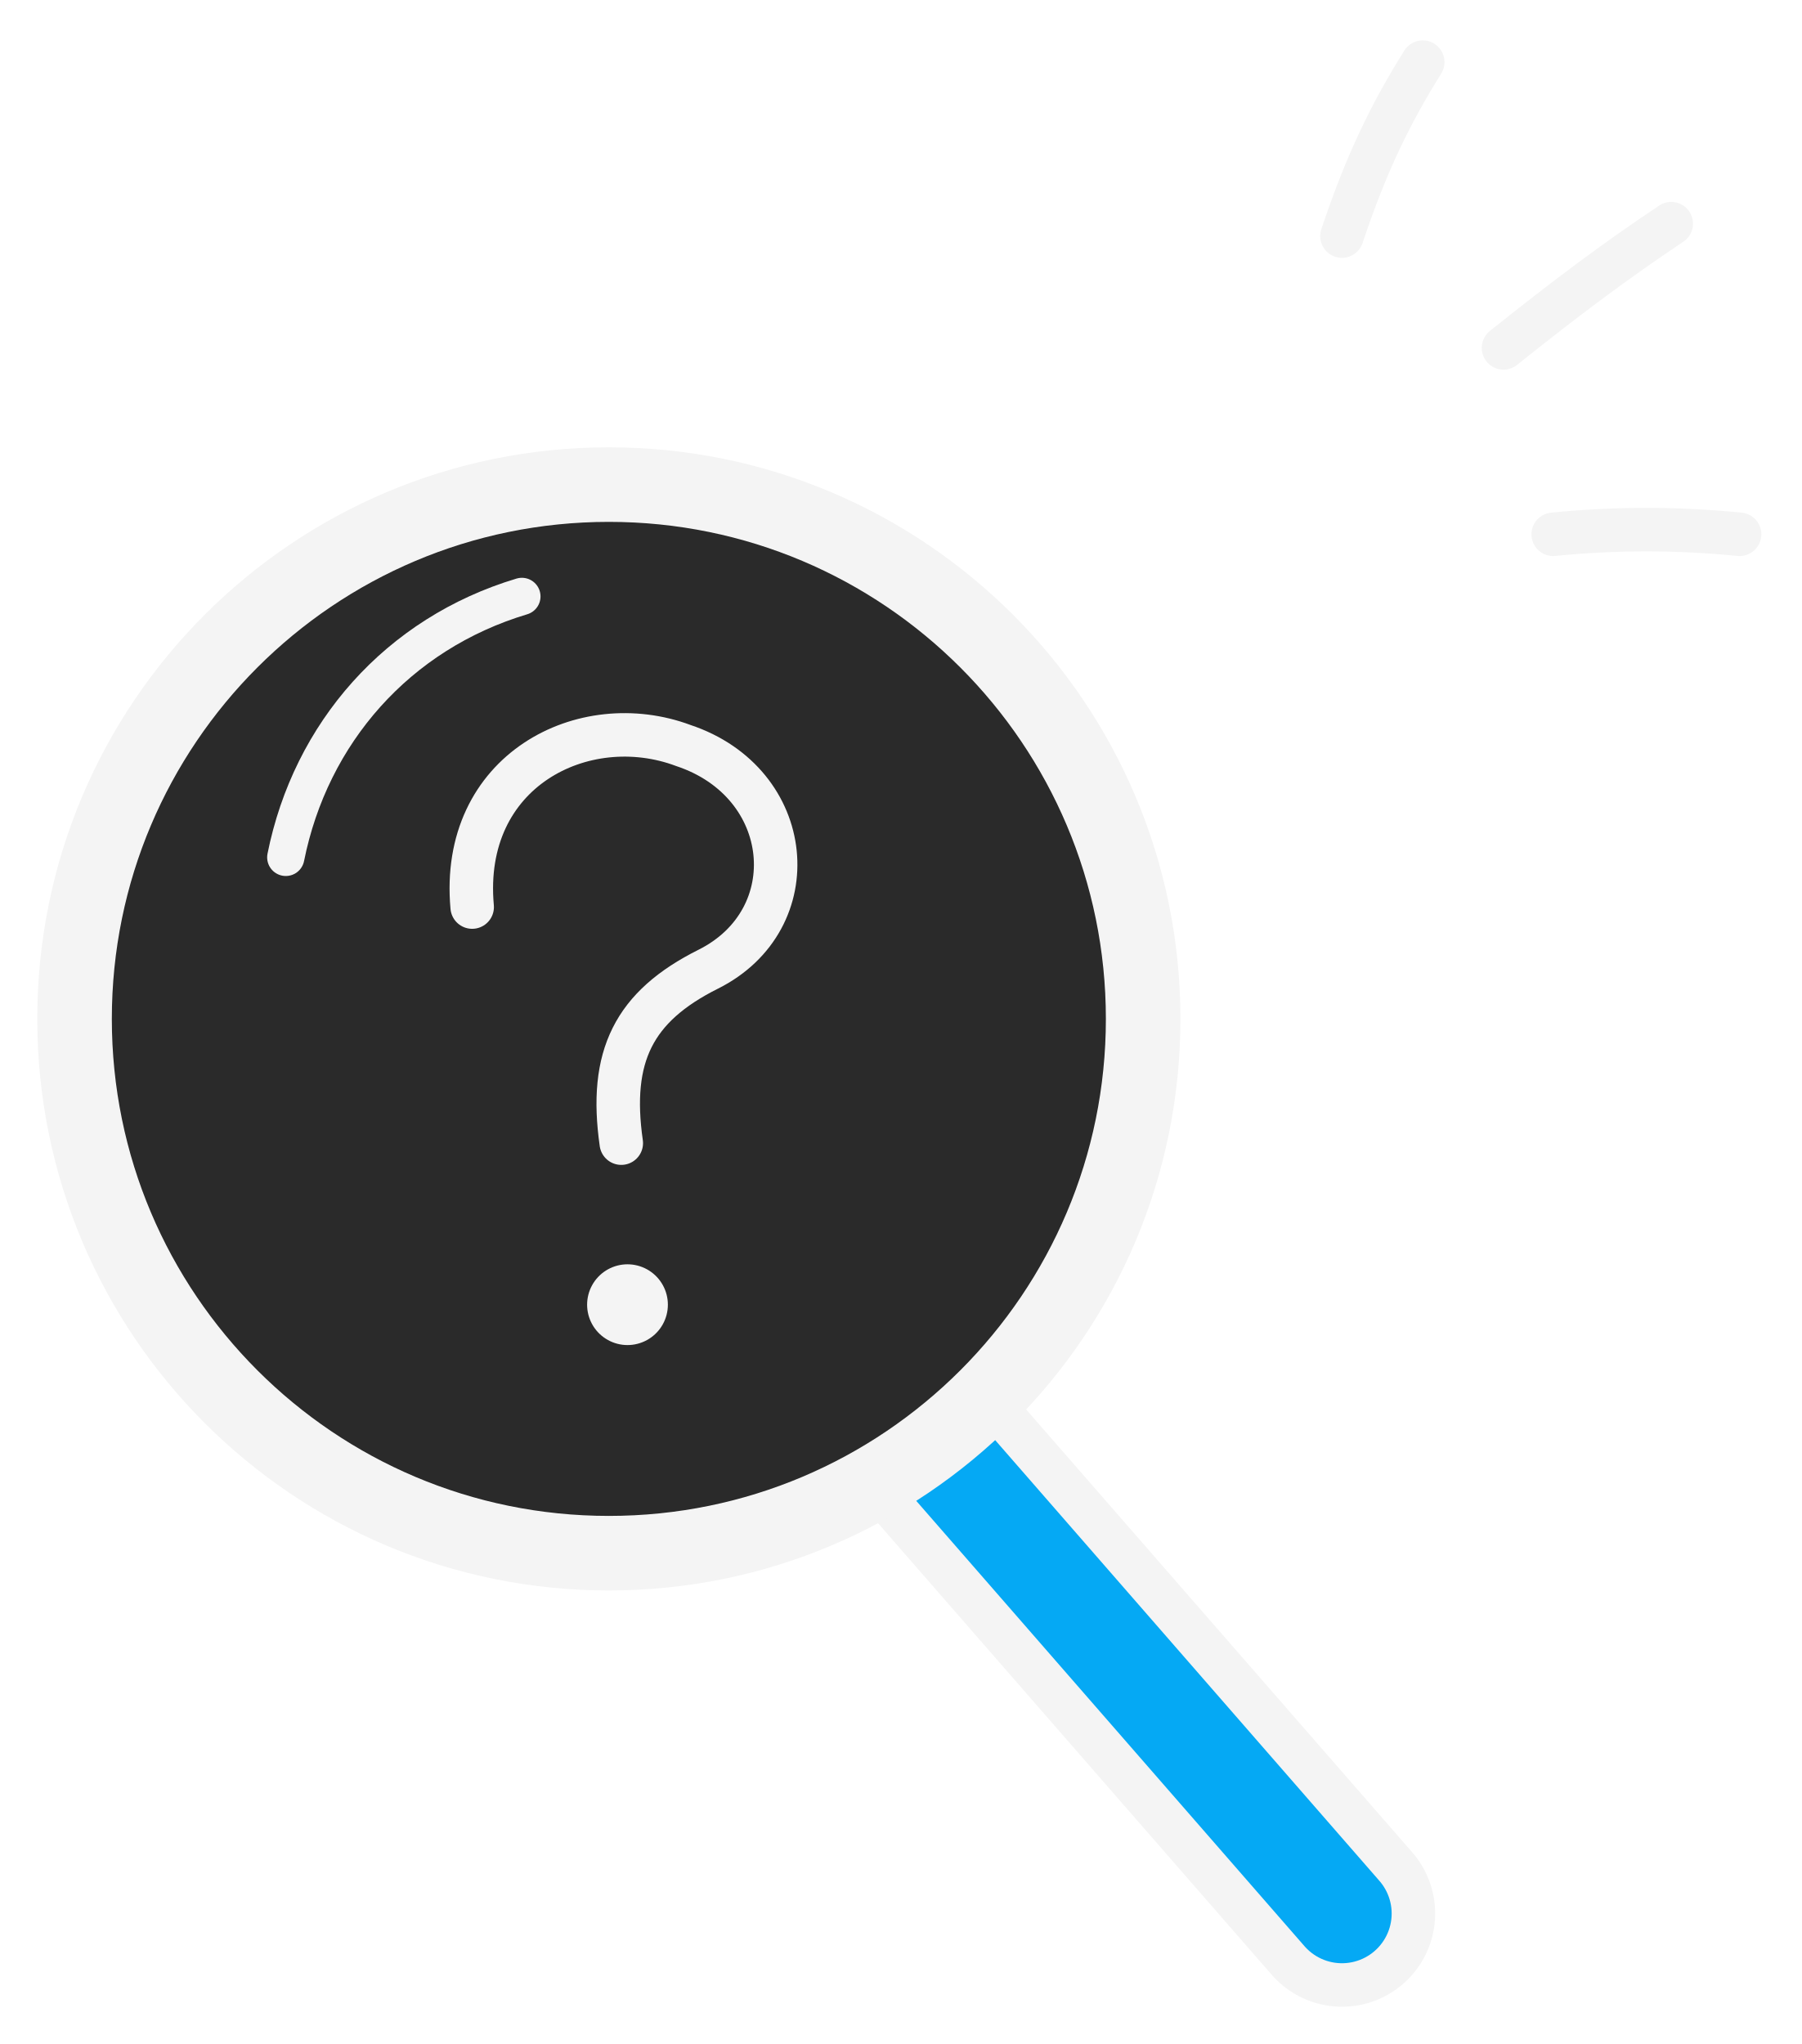
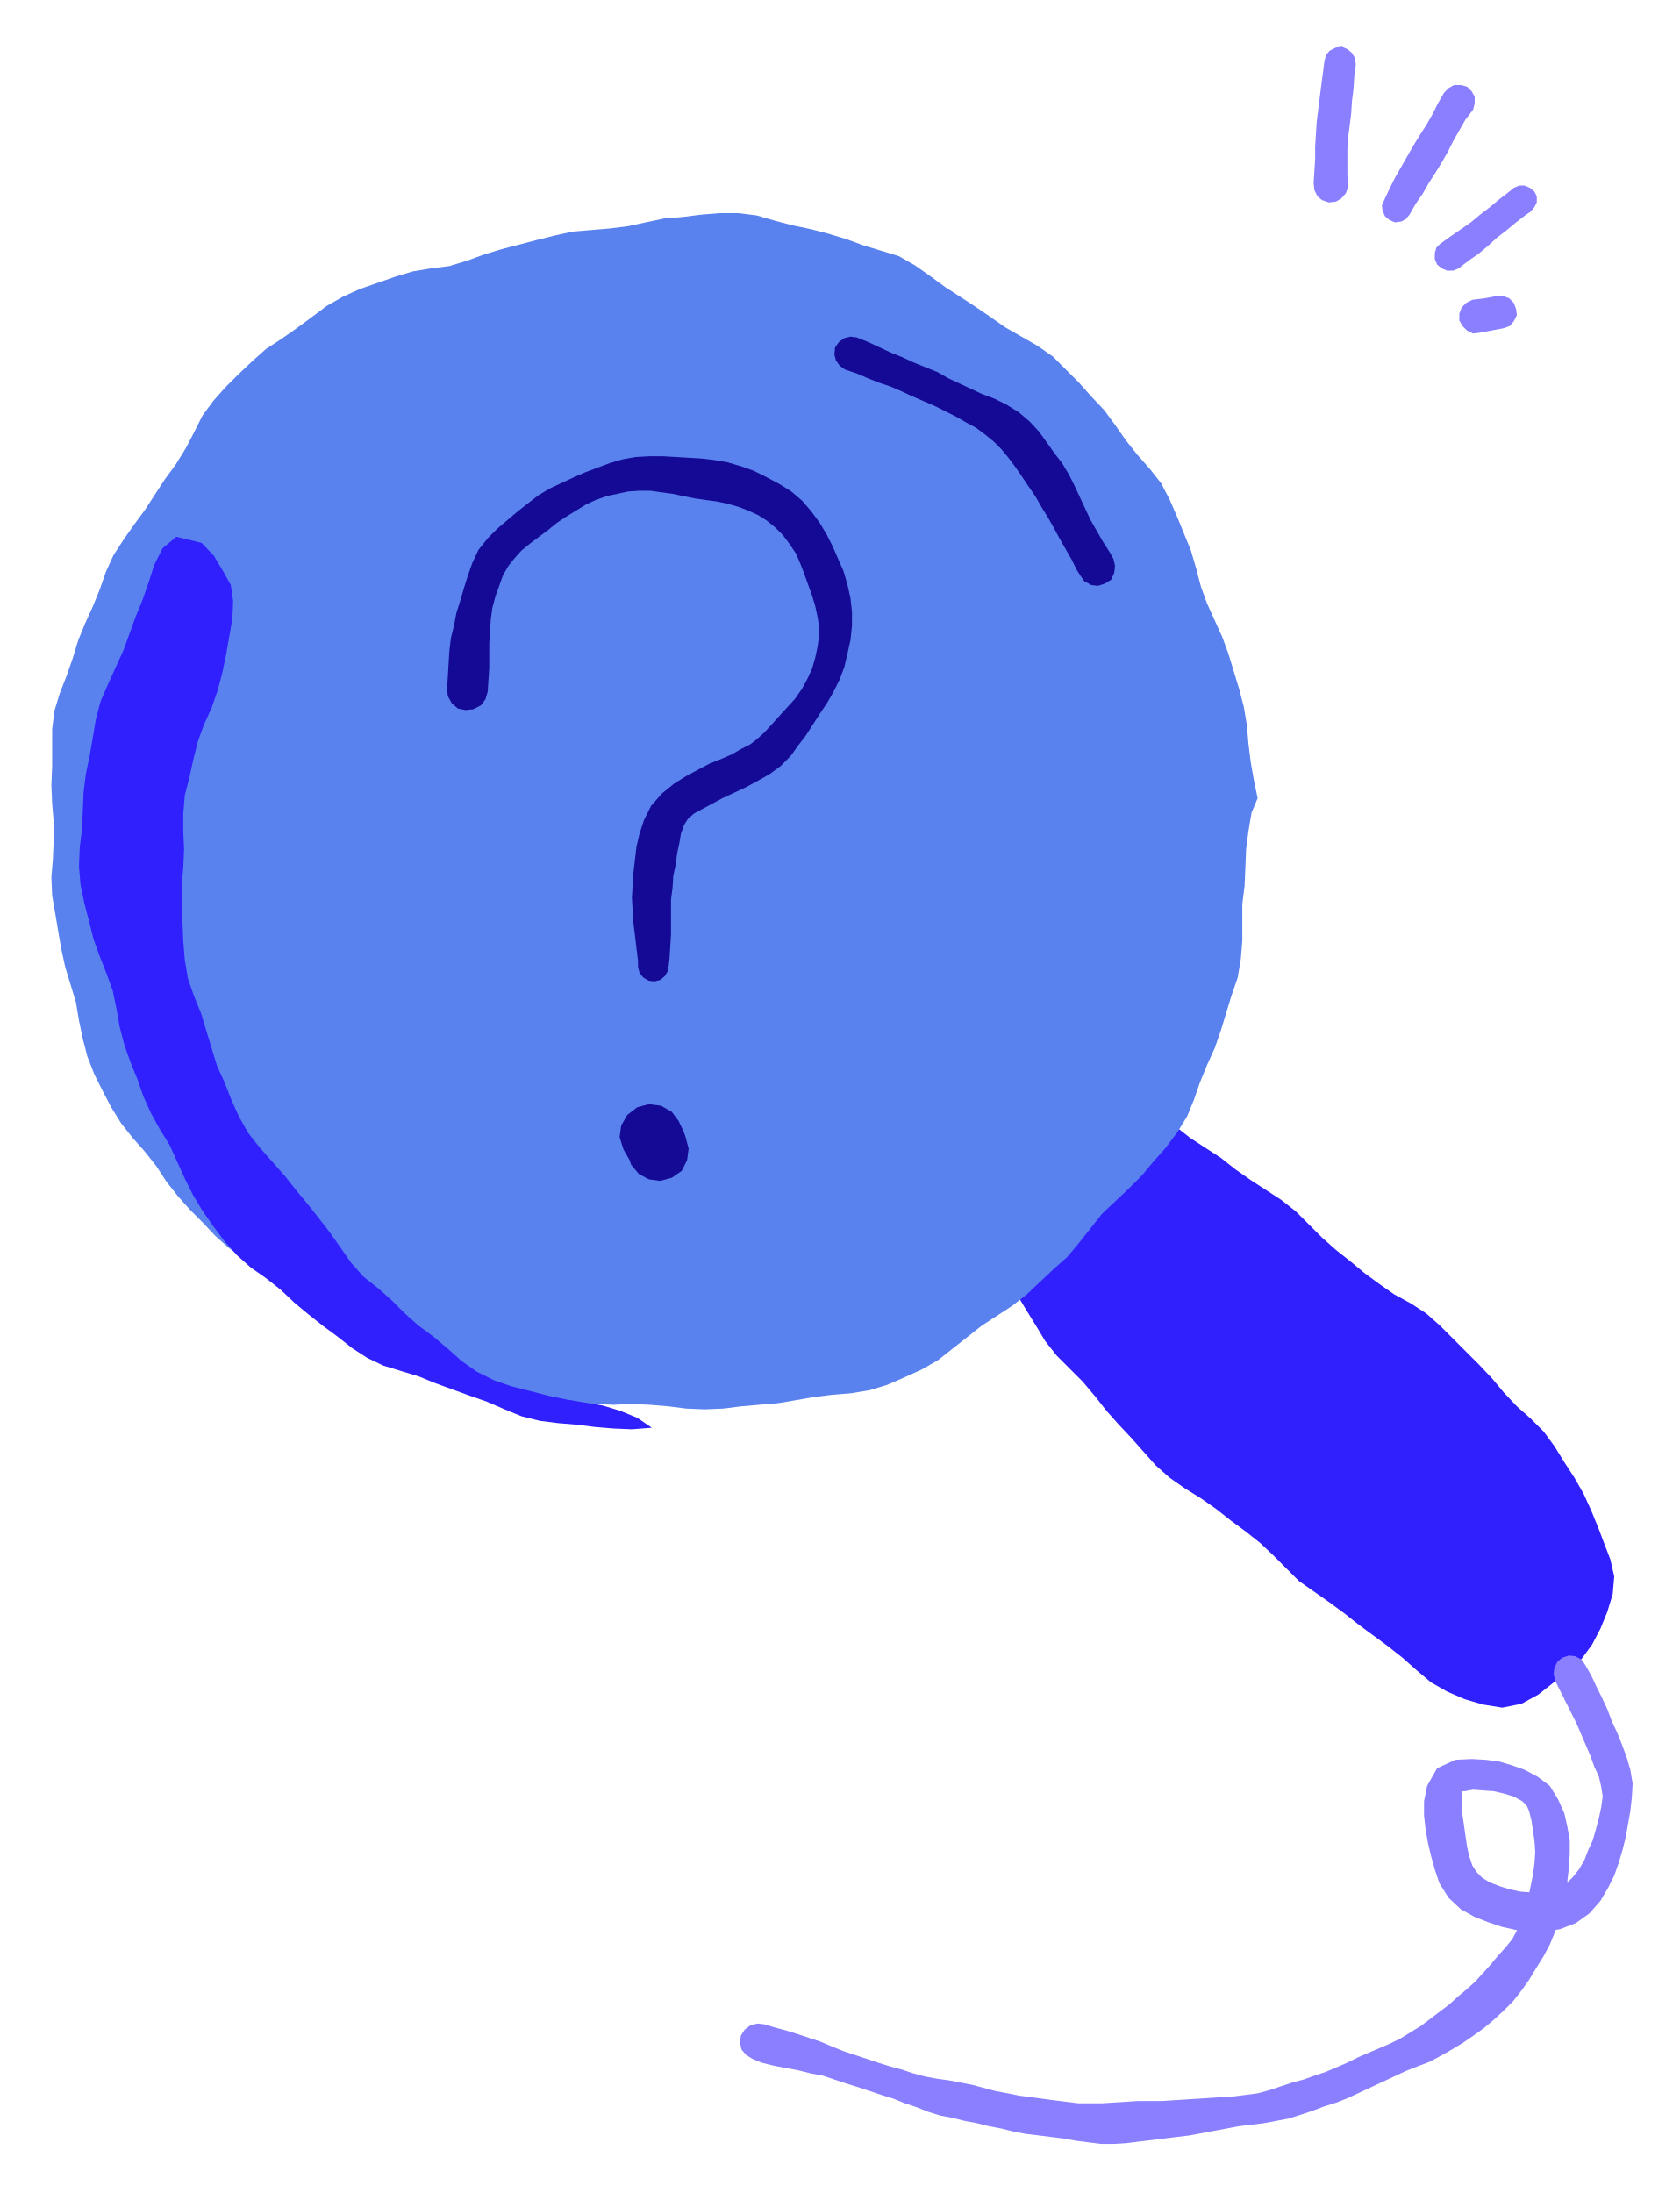
- <svg xmlns="http://www.w3.org/2000/svg" viewBox="84 22 290 329" width="290" height="329">
-   <g stroke="#F4F4F4" stroke-width="7" stroke-linecap="round" stroke-linejoin="round" fill="none">
-     <path d="M300 60 C 304 48 308 40 313 32" />
-     <path d="M326 78 C 336 70 344 64 353 58" />
-     <path d="M334 108 C 344 107 354 107 364 108" />
-     <path d="M232 252 L 300 330" stroke-width="30" />
-     <path d="M232 252 L 300 330" stroke="#05A9F4" stroke-width="16" />
-     <circle cx="182" cy="186" r="86" fill="#2A2A2A" />
-     <circle cx="182" cy="186" r="86" stroke-width="12" />
-     <path d="M130 160 C 134 140 148 124 168 118" stroke-width="6" />
-     <path d="M160 168 C 158 146 178 136 194 142 C 212 148 214 170 198 178 C 186 184 182 192 184 206" />
-     <path d="M185 232 L 185 232" stroke-width="13" />
-   </g>
+ <svg xmlns="http://www.w3.org/2000/svg" viewBox="51 18 219 286" width="219" height="286">
+   <path fill="#8A80FF" d="M226.8 42.4L226.7 40.8 226.7 39.2 226.7 37.5 226.8 35.9 227.0 34.4 227.2 32.8 227.3 31.2 227.5 29.6 227.6 28.0 227.8 26.4 227.7 25.6 227.3 24.9 226.7 24.4 226.0 24.1 225.2 24.2 224.4 24.6 223.9 25.2 223.7 26.0 223.5 27.6 223.3 29.1 223.1 30.7 222.9 32.3 222.7 33.9 222.6 35.5 222.5 37.1 222.5 38.7 222.4 40.3 222.3 41.9 222.4 42.8 222.8 43.6 223.4 44.1 224.3 44.4 225.2 44.3 225.9 43.9 226.5 43.2Z" />
+   <path fill="#8A80FF" d="M234.8 46.0L235.6 44.6 236.5 43.3 237.3 41.9 238.2 40.5 239.0 39.2 239.8 37.8 240.5 36.4 241.3 35.0 242.1 33.6 243.1 32.3 243.3 31.5 243.3 30.6 242.9 29.9 242.3 29.3 241.5 29.1 240.6 29.1 239.9 29.5 239.3 30.1 238.5 31.5 237.8 32.9 237.0 34.3 236.1 35.7 235.3 37.0 234.5 38.4 233.7 39.8 232.9 41.2 232.2 42.6 231.5 44.1 231.2 44.8 231.3 45.5 231.6 46.2 232.2 46.7 232.9 47.0 233.7 46.9 234.3 46.6Z" />
+   <path fill="#8A80FF" d="M241.2 53.0L242.5 52.0 243.8 51.1 245.0 50.1 246.2 49.0 247.5 48.0 248.7 47.0 250.0 46.0 250.6 45.6 251.1 45.0 251.4 44.4 251.4 43.6 251.1 43.0 250.5 42.5 249.8 42.2 249.1 42.2 248.4 42.5 247.8 43.0 246.5 44.0 245.3 45.0 244.0 46.0 242.8 47.0 241.5 47.9 240.2 48.8 238.8 49.8 238.3 50.3 238.1 51.0 238.1 51.8 238.4 52.5 239.0 53.0 239.7 53.3 240.5 53.3Z" />
+   <path fill="#8A80FF" d="M243.9 61.4L245.5 61.1 247.1 60.8 247.9 60.5 248.4 59.9 248.8 59.1 248.7 58.3 248.4 57.5 247.8 56.9 247.0 56.6 246.2 56.6 244.6 56.9 243.0 57.1 242.2 57.5 241.6 58.1 241.3 58.9 241.3 59.8 241.7 60.5 242.3 61.1 243.1 61.5Z" />
+   <path fill="#3020FE" d="M178.5 176.0L178.8 173.8 179.6 171.6 180.8 169.5 182.4 167.8 184.3 166.4 186.2 165.0 188.1 163.6 190.2 162.4 192.6 161.7 195.1 161.4 197.6 161.7 200.0 162.4 202.2 163.5 204.3 164.9 206.2 166.4 208.2 167.7 210.2 169.0 212.1 170.5 214.1 171.9 216.1 173.2 218.1 174.5 220.0 176.0 221.7 177.7 223.4 179.4 225.2 181.0 227.1 182.5 228.9 184.0 230.8 185.4 232.8 186.8 235.0 188.0 237.0 189.3 238.8 190.9 240.5 192.6 242.2 194.3 243.9 196.0 245.6 197.8 247.1 199.6 248.8 201.4 250.6 203.0 252.3 204.7 253.7 206.6 255.0 208.7 256.3 210.7 257.5 212.8 258.5 215.0 259.4 217.2 260.2 219.3 261.0 221.4 261.5 223.6 261.3 225.9 260.6 228.2 259.7 230.4 258.6 232.5 257.2 234.4 255.4 236.1 253.5 237.5 251.6 239.0 249.4 240.2 246.9 240.7 244.4 240.3 242.0 239.6 239.7 238.6 237.6 237.4 235.7 235.8 233.9 234.2 232.0 232.7 230.1 231.3 228.2 229.9 226.3 228.4 224.4 227.0 222.4 225.6 220.4 224.2 218.7 222.5 217.0 220.8 215.3 219.2 213.4 217.7 211.5 216.3 209.6 214.8 207.6 213.4 205.5 212.1 203.5 210.7 201.7 209.1 200.1 207.3 198.5 205.5 196.9 203.8 195.3 202.0 193.8 200.1 192.2 198.2 190.5 196.5 188.8 194.8 187.3 192.9 186.1 190.9 184.8 188.8 183.6 186.8 182.4 184.7 181.4 182.5 180.4 180.4 179.4 178.4Z" />
+   <path fill="#5982EF" d="M214.2 124.0L213.8 126.4 213.5 128.7 213.4 131.1 213.3 133.5 213.0 135.9 213.0 138.3 213.0 140.7 212.8 143.1 212.4 145.5 211.6 147.8 210.9 150.1 210.2 152.4 209.4 154.7 208.4 156.9 207.5 159.1 206.7 161.4 205.8 163.6 204.5 165.7 203.0 167.7 201.4 169.5 199.9 171.3 198.2 173.0 196.4 174.7 194.7 176.3 193.2 178.2 191.7 180.1 190.2 181.9 188.4 183.5 186.7 185.1 184.9 186.8 183.0 188.3 181.0 189.6 179.0 190.9 177.1 192.4 175.2 193.9 173.3 195.4 171.2 196.6 169.0 197.6 166.7 198.6 164.4 199.3 162.0 199.7 159.5 199.9 157.1 200.2 154.8 200.6 152.4 201.0 150.0 201.2 147.7 201.4 145.3 201.7 142.9 201.8 140.5 201.7 138.1 201.4 135.7 201.2 133.4 201.1 131.0 201.2 128.6 201.1 126.2 201.1 123.7 201.1 121.3 201.1 118.9 200.7 116.6 200.0 114.3 199.2 112.0 198.5 109.7 197.8 107.4 196.9 105.2 196.0 102.9 195.2 100.6 194.4 98.5 193.4 96.4 192.0 94.5 190.6 92.5 189.2 90.6 187.8 88.7 186.3 86.9 184.8 85.0 183.4 82.9 182.2 80.9 180.8 79.1 179.2 77.5 177.5 75.8 175.8 74.2 174.0 72.7 172.1 71.4 170.1 69.9 168.2 68.3 166.4 66.8 164.5 65.5 162.4 64.4 160.3 63.3 158.1 62.4 155.8 61.8 153.5 61.3 151.1 60.9 148.7 60.2 146.4 59.5 144.1 59.0 141.8 58.6 139.5 58.2 137.1 57.8 134.8 57.7 132.4 57.9 130.0 58.0 127.6 58.0 125.2 57.8 122.8 57.7 120.4 57.8 118.0 57.8 115.6 57.8 113.1 58.1 110.7 58.8 108.4 59.7 106.1 60.5 103.8 61.2 101.5 62.1 99.3 63.1 97.1 64.0 94.9 64.8 92.6 65.8 90.4 67.1 88.4 68.5 86.4 69.9 84.5 71.2 82.5 72.5 80.5 73.9 78.6 75.2 76.5 76.3 74.4 77.4 72.2 78.8 70.3 80.4 68.5 82.1 66.8 83.9 65.1 85.7 63.5 87.7 62.2 89.7 60.8 91.6 59.4 93.6 57.9 95.7 56.7 97.9 55.7 100.2 54.9 102.5 54.1 104.8 53.4 107.2 53.0 109.6 52.7 111.9 52.0 114.1 51.2 116.4 50.5 118.7 49.9 121.0 49.3 123.4 48.7 125.7 48.2 128.1 48.0 130.5 47.8 132.9 47.5 135.2 47.0 137.6 46.5 140.0 46.3 142.4 46.0 144.8 45.8 147.3 45.8 149.7 46.1 152.1 46.8 154.4 47.4 156.8 47.9 159.1 48.5 161.4 49.2 163.6 50.0 165.9 50.7 168.2 51.4 170.3 52.6 172.3 54.0 174.2 55.4 176.2 56.7 178.2 58.0 180.1 59.3 182.1 60.7 184.2 61.9 186.3 63.1 188.3 64.5 190.0 66.2 191.7 67.9 193.3 69.7 195.0 71.5 196.4 73.4 197.8 75.4 199.3 77.3 200.9 79.1 202.4 81.0 203.5 83.1 204.5 85.4 205.4 87.6 206.3 89.8 207.0 92.2 207.6 94.5 208.4 96.7 209.4 98.9 210.4 101.1 211.2 103.3 211.9 105.6 212.6 107.9 213.2 110.2 213.6 112.6 213.8 115.0 214.1 117.4 214.5 119.7 215.0 122.1Z" />
+   <path fill="#3020FE" d="M74.0 88.0L72.2 89.5 71.1 91.7 70.4 93.9 69.6 96.2 68.7 98.4 67.9 100.6 67.1 102.8 66.1 105.0 65.1 107.2 64.1 109.5 63.5 111.8 63.1 114.2 62.7 116.5 62.2 118.9 61.9 121.3 61.8 123.7 61.7 126.1 61.4 128.5 61.3 131.0 61.5 133.4 62.0 135.8 62.6 138.1 63.2 140.5 64.0 142.7 64.9 145.0 65.7 147.2 66.2 149.6 66.6 151.9 67.2 154.2 68.0 156.5 68.9 158.7 69.7 161.0 70.7 163.2 71.8 165.2 73.1 167.3 74.1 169.5 75.1 171.7 76.2 173.9 77.4 175.9 78.8 177.9 80.3 179.9 81.9 181.7 83.7 183.3 85.7 184.7 87.6 186.2 89.4 187.9 91.2 189.4 93.1 190.9 95.0 192.3 96.9 193.8 98.9 195.1 101.0 196.1 103.3 196.8 105.6 197.5 107.8 198.4 110.0 199.2 112.2 200.0 114.5 200.8 116.8 201.8 119.0 202.7 121.4 203.3 123.8 203.6 126.2 203.8 128.6 204.1 131.0 204.3 133.4 204.4 136.0 204.2 134.1 202.9 131.9 202.0 129.6 201.3 127.2 200.9 124.8 200.5 122.4 200.0 120.1 199.4 117.7 198.8 115.4 198.0 113.2 196.9 111.2 195.5 109.4 193.9 107.5 192.3 105.6 190.9 103.8 189.3 102.1 187.6 100.3 186.0 98.4 184.5 96.8 182.7 95.4 180.7 94.0 178.7 92.6 176.9 91.1 175.0 89.6 173.2 88.1 171.3 86.5 169.5 84.9 167.7 83.4 165.8 82.2 163.7 81.2 161.5 80.3 159.2 79.3 157.0 78.6 154.7 77.9 152.4 77.2 150.1 76.3 147.9 75.5 145.6 75.1 143.2 74.9 140.8 74.8 138.3 74.7 135.9 74.7 133.5 74.9 131.1 75.0 128.8 74.9 126.4 74.9 124.1 75.1 121.7 75.7 119.4 76.2 117.1 76.8 114.7 77.6 112.5 78.6 110.3 79.4 108.0 80.0 105.7 80.5 103.3 80.9 101.0 81.3 98.7 81.4 96.4 81.1 94.3 80.1 92.5 78.9 90.5 77.3 88.8Z" />
+   <path fill="#140A95" d="M114.6 108.2L114.7 106.6 114.8 105.1 114.8 103.5 114.8 101.9 114.9 100.4 115.0 98.8 115.2 97.3 115.6 95.8 116.1 94.4 116.6 93.0 117.3 91.8 118.1 90.8 119.0 89.8 120.1 88.9 121.3 88.0 122.5 87.1 123.6 86.2 124.8 85.4 126.1 84.6 127.4 83.8 128.7 83.2 130.1 82.7 131.5 82.4 132.9 82.1 134.3 82.0 135.8 82.0 137.2 82.2 138.7 82.4 140.1 82.7 141.6 83.0 143.0 83.2 144.5 83.4 145.9 83.7 147.3 84.1 148.6 84.6 149.9 85.2 151.0 85.9 152.1 86.8 153.1 87.8 154.0 89.0 154.8 90.2 155.4 91.6 155.9 92.9 156.4 94.3 156.9 95.7 157.3 97.0 157.6 98.4 157.8 99.7 157.8 101.0 157.6 102.4 157.3 103.8 156.9 105.2 156.3 106.5 155.6 107.8 154.7 109.1 153.7 110.2 152.7 111.3 151.7 112.4 150.7 113.5 149.7 114.4 148.8 115.1 147.6 115.7 146.4 116.4 145.0 117.0 143.5 117.6 142.0 118.4 140.5 119.2 138.9 120.2 137.3 121.5 135.9 123.1 135.0 124.9 134.4 126.7 134.0 128.4 133.8 130.1 133.6 131.8 133.5 133.4 133.4 135.1 133.5 136.8 133.6 138.4 133.8 140.0 134.0 141.7 134.2 143.3 134.2 144.1 134.4 144.9 134.9 145.5 135.6 145.9 136.3 146.0 137.1 145.8 137.7 145.3 138.1 144.6 138.2 143.9 138.3 143.1 138.4 141.5 138.5 139.9 138.5 138.4 138.5 136.8 138.5 135.3 138.7 133.8 138.8 132.2 139.1 130.8 139.3 129.3 139.6 127.9 139.8 126.7 140.2 125.6 140.7 124.8 141.5 124.1 142.6 123.5 143.9 122.8 145.2 122.1 146.7 121.4 148.2 120.7 149.7 119.9 151.3 119.0 152.8 117.9 154.1 116.6 155.1 115.2 156.1 113.9 157.0 112.5 157.9 111.1 158.9 109.6 159.7 108.2 160.5 106.6 161.1 105.0 161.5 103.3 161.9 101.5 162.1 99.6 162.1 97.8 161.9 96.0 161.5 94.2 161.0 92.5 160.3 90.9 159.6 89.3 158.8 87.7 157.9 86.2 156.8 84.7 155.6 83.3 154.2 82.1 152.6 81.1 150.9 80.2 149.3 79.4 147.6 78.8 145.9 78.3 144.2 78.0 142.5 77.8 140.8 77.7 139.1 77.6 137.4 77.5 135.7 77.5 133.9 77.6 132.2 77.9 130.5 78.4 128.9 79.0 127.3 79.6 125.7 80.3 124.2 81.0 122.7 81.7 121.2 82.6 119.9 83.6 118.5 84.7 117.2 85.8 115.9 86.9 114.6 88.2 113.4 89.7 112.6 91.4 112.0 93.1 111.5 94.7 111.0 96.4 110.5 98.0 110.2 99.6 109.8 101.2 109.6 102.9 109.5 104.5 109.4 106.2 109.3 107.8 109.4 108.8 109.9 109.7 110.7 110.4 111.7 110.6 112.7 110.5 113.7 110.0 114.3 109.2Z" />
+   <path fill="#140A95" d="M132.3 167.9L133.1 169.3 133.3 169.9 134.3 171.1 135.6 171.8 137.1 172.0 138.6 171.6 139.9 170.7 140.6 169.3 140.8 167.8 140.4 166.3 140.2 165.7 139.5 164.2 138.6 163.0 137.2 162.2 135.6 162.0 134.1 162.4 132.8 163.4 132.0 164.8 131.8 166.3Z" />
+   <path fill="#140A95" d="M161.2 66.2L162.7 66.7 164.1 67.3 165.6 67.9 167.1 68.4 168.5 69.0 170.0 69.7 171.4 70.3 172.8 70.9 174.2 71.6 175.6 72.3 177.0 73.1 178.3 73.8 179.5 74.7 180.6 75.6 181.6 76.6 182.5 77.7 183.4 78.9 184.3 80.2 185.1 81.4 186.0 82.7 186.8 84.1 187.6 85.4 188.4 86.8 189.1 88.1 189.9 89.5 190.7 90.9 191.4 92.3 191.9 93.1 192.4 93.8 193.3 94.3 194.2 94.4 195.1 94.1 195.9 93.6 196.3 92.7 196.4 91.8 196.2 90.9 195.7 90.0 194.8 88.6 194.0 87.2 193.2 85.8 192.5 84.3 191.8 82.8 191.1 81.3 190.4 79.9 189.5 78.4 188.5 77.1 187.5 75.7 186.5 74.3 185.3 73.0 183.9 71.8 182.3 70.8 180.7 70.0 179.1 69.4 177.6 68.7 176.1 68.0 174.6 67.3 173.2 66.5 171.7 65.9 170.2 65.3 168.7 64.6 167.2 64.0 165.7 63.3 164.2 62.6 162.7 62.0 161.9 61.9 161.1 62.1 160.4 62.6 159.9 63.3 159.8 64.2 160.0 65.0 160.5 65.7Z" />
+   <path fill="#8A80FF" d="M253.8 237.2L254.5 238.6 255.2 240.0 255.9 241.4 256.6 242.8 257.2 244.2 257.8 245.6 258.4 247.0 258.9 248.4 259.5 249.7 259.8 251.0 260.0 252.3 259.8 253.7 259.5 255.1 259.1 256.6 258.7 258.0 258.1 259.3 257.6 260.6 256.9 261.8 256.1 262.8 255.3 263.6 254.5 264.1 253.4 264.4 252.1 264.7 250.8 264.8 249.3 264.7 247.9 264.4 246.6 264.0 245.3 263.5 244.3 262.9 243.6 262.2 243.0 261.3 242.6 260.1 242.3 258.8 242.1 257.4 241.9 256.0 241.7 254.6 241.6 253.3 241.6 252.1 241.6 251.6 242.0 251.6 243.1 251.4 244.4 251.5 245.8 251.6 247.1 251.9 248.4 252.3 249.5 252.9 250.1 253.5 250.4 254.2 250.7 255.4 250.9 256.7 251.1 258.1 251.2 259.5 251.1 261.0 250.9 262.5 250.6 264.0 250.3 265.4 250.0 266.9 249.5 268.3 248.9 269.6 248.2 270.9 247.3 272.0 246.3 273.1 245.4 274.2 244.4 275.3 243.4 276.4 242.3 277.4 241.1 278.4 240.0 279.4 238.8 280.3 237.5 281.3 236.3 282.2 235.0 283.0 233.7 283.8 232.3 284.5 230.9 285.1 229.5 285.7 228.1 286.3 226.7 287.0 225.3 287.6 223.9 288.2 222.4 288.7 221.0 289.2 219.5 289.6 218.0 290.1 216.5 290.6 215.0 291.0 213.5 291.2 211.9 291.4 210.4 291.5 208.8 291.6 207.3 291.7 205.7 291.8 204.1 291.9 202.6 292.0 201.0 292.0 199.4 292.0 197.9 292.1 196.3 292.2 194.7 292.3 193.1 292.3 191.6 292.3 190.0 292.1 188.4 291.9 186.9 291.7 185.4 291.5 183.9 291.3 182.4 291.0 180.8 290.7 179.3 290.3 177.8 289.9 176.3 289.6 174.7 289.3 173.2 289.1 171.6 288.8 170.1 288.4 168.6 287.9 167.1 287.5 165.5 287.0 164.0 286.5 162.5 286.0 161.0 285.5 159.5 284.9 158.1 284.3 156.6 283.8 155.1 283.3 153.5 282.8 152.0 282.4 150.7 282.0 149.8 281.9 148.9 282.1 148.1 282.7 147.6 283.5 147.5 284.4 147.7 285.3 148.3 286.0 149.1 286.5 150.3 287.0 151.9 287.4 153.5 287.7 155.1 288.0 156.7 288.4 158.3 288.7 159.8 289.2 161.3 289.7 162.9 290.2 164.4 290.7 165.9 291.2 167.5 291.7 169.0 292.3 170.5 292.8 172.0 293.4 173.6 293.9 175.2 294.2 176.8 294.6 178.4 294.9 180.0 295.3 181.6 295.6 183.2 296.0 184.8 296.3 186.5 296.5 188.1 296.7 189.7 296.9 191.4 297.2 193.0 297.4 194.6 297.6 196.3 297.6 197.9 297.5 199.5 297.3 201.2 297.1 202.8 296.9 204.4 296.7 206.1 296.5 207.7 296.2 209.3 295.9 210.9 295.6 212.5 295.3 214.1 295.1 215.8 294.9 217.4 294.6 219.0 294.3 220.6 293.8 222.1 293.3 223.7 292.7 225.3 292.2 226.8 291.6 228.3 290.9 229.8 290.2 231.3 289.5 232.8 288.8 234.3 288.1 235.8 287.5 237.4 286.9 238.9 286.1 240.3 285.3 241.8 284.4 243.1 283.5 244.5 282.5 245.8 281.4 247.1 280.2 248.3 279.0 249.4 277.6 250.4 276.2 251.3 274.7 252.3 273.1 253.1 271.6 253.8 269.9 254.4 268.3 254.9 266.6 255.2 264.9 255.4 263.2 255.6 261.5 255.7 259.8 255.7 258.0 255.4 256.3 255.0 254.5 254.2 252.7 253.1 250.9 251.5 249.7 249.8 248.8 248.1 248.2 246.4 247.7 244.7 247.5 242.9 247.4 240.8 247.5 238.4 248.6 237.1 250.9 236.7 252.9 236.7 254.8 236.9 256.6 237.2 258.3 237.6 260.0 238.1 261.8 238.7 263.6 239.9 265.5 241.5 267.0 243.3 268.0 245.1 268.7 246.9 269.3 248.7 269.7 250.5 269.9 252.4 269.9 254.4 269.6 256.5 268.8 258.3 267.5 259.7 265.9 260.7 264.2 261.5 262.6 262.1 260.9 262.6 259.2 263.0 257.6 263.3 255.9 263.6 254.2 263.8 252.4 263.9 250.6 263.6 248.8 263.1 247.1 262.5 245.5 261.9 244.0 261.2 242.5 260.6 240.9 259.9 239.4 259.2 238.0 258.5 236.5 257.7 235.1 257.2 234.4 256.4 234.0 255.6 233.9 254.7 234.2 254.1 234.7 253.7 235.5 253.6 236.3Z" />
</svg>
